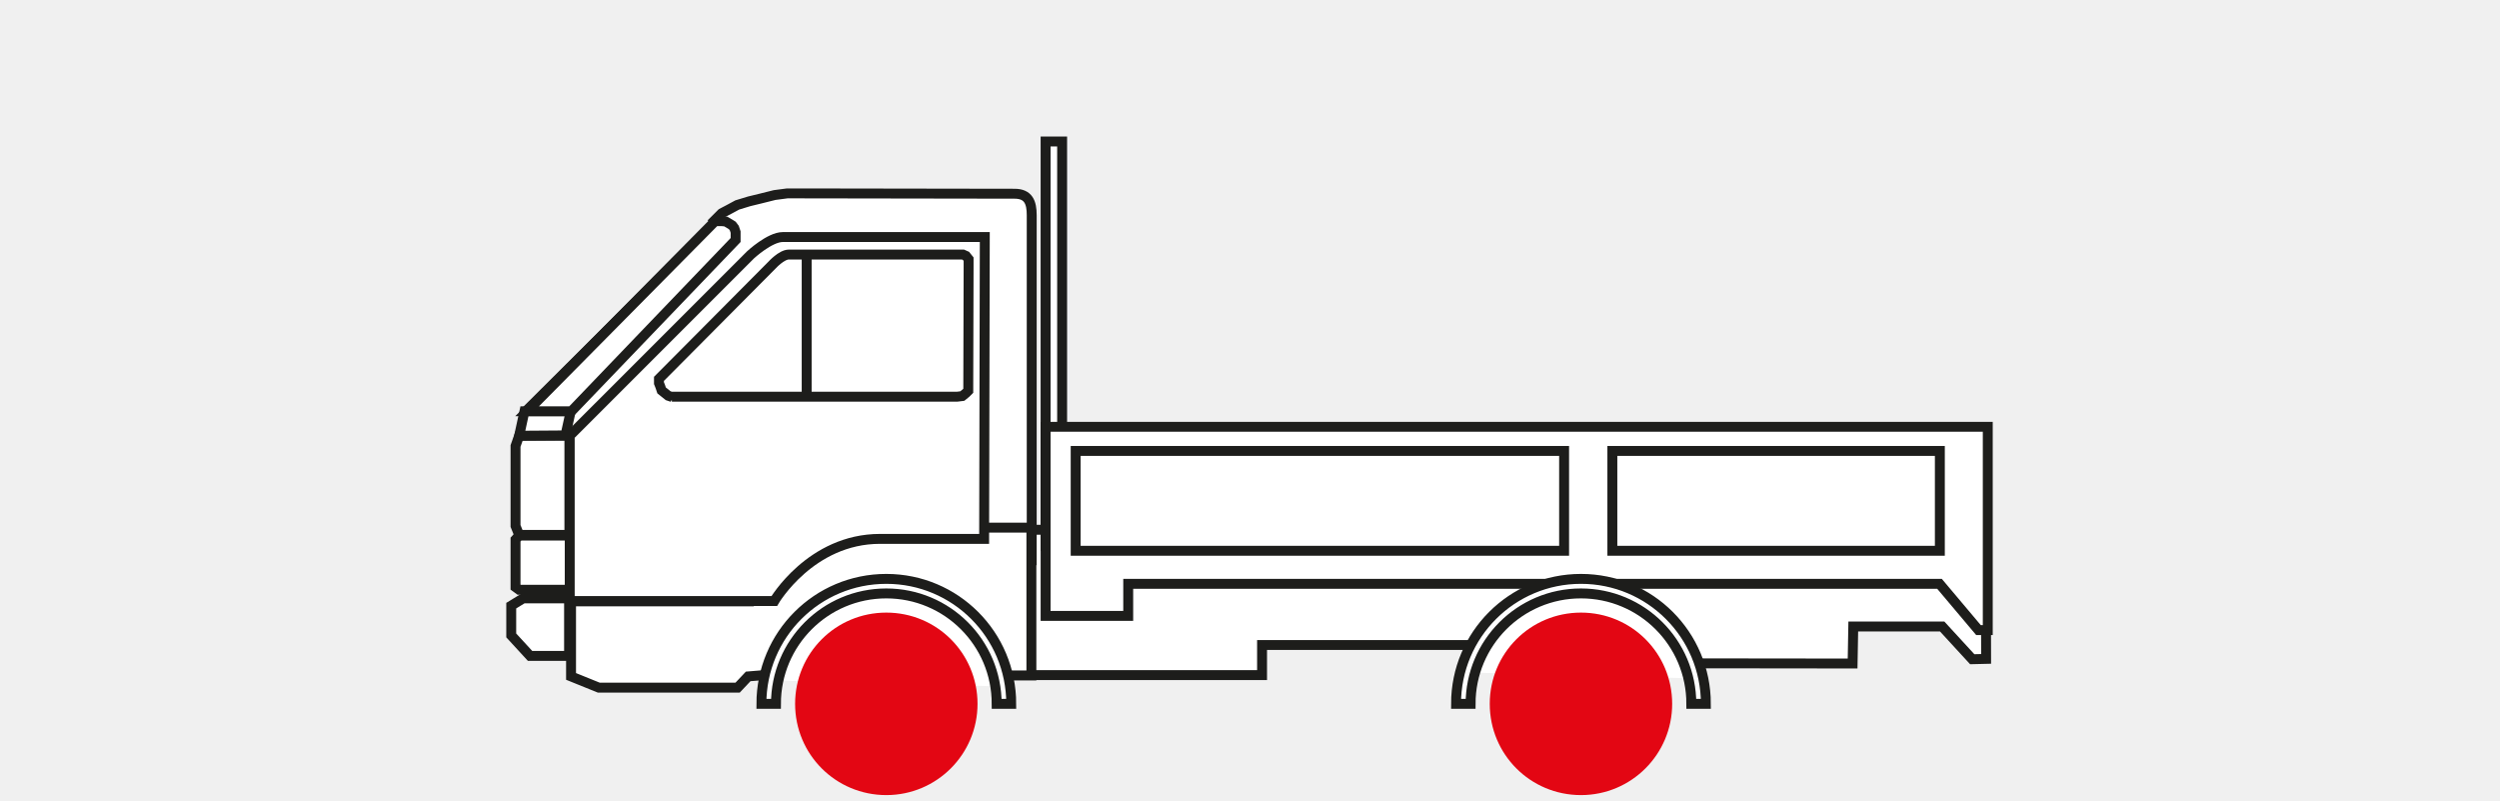
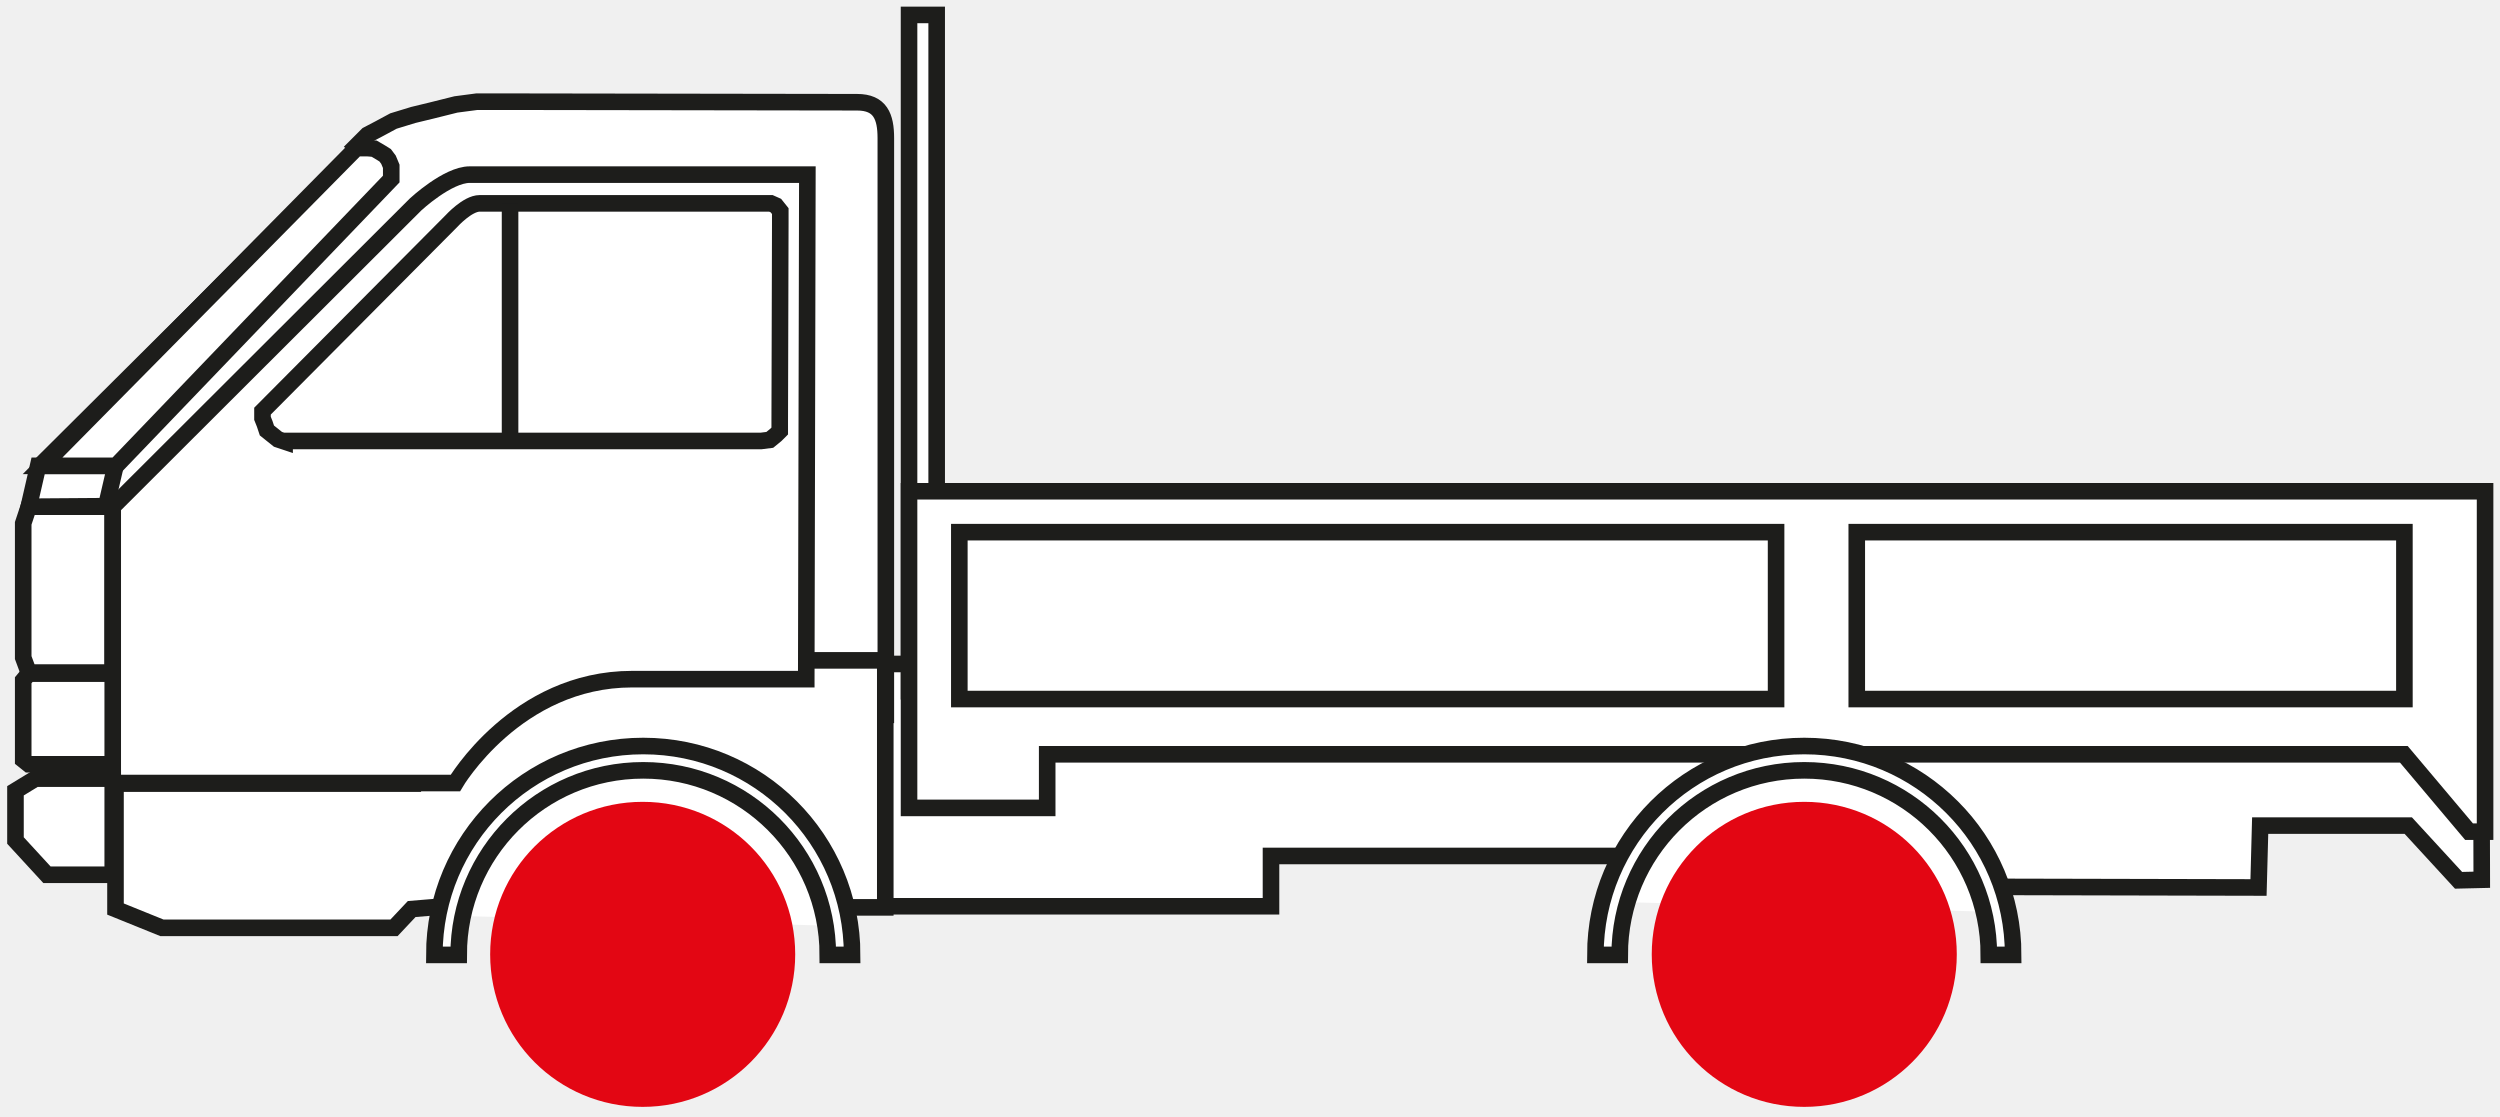
- <svg xmlns="http://www.w3.org/2000/svg" id="Capa_1" width="75.62" height="24.22" viewBox="0 0 75.62 24.22">
+ <svg xmlns="http://www.w3.org/2000/svg" id="Capa_1" width="45.24" height="20.21" viewBox="0 0 45.24 20.21">
  <defs>
-     <style>.cls-1{fill:#e30613;}.cls-1,.cls-2{stroke-width:0px;}.cls-2{fill:#fff;}.cls-3{fill:none;stroke:#1d1d1b;stroke-width:.3px;}</style>
+     <style>.cls-1{fill:none;stroke:#1d1d1b;stroke-width:.3px;}.cls-2{fill:#e30613;}.cls-2,.cls-3{stroke-width:0px;}.cls-3{fill:#fff;}</style>
  </defs>
-   <polygon class="cls-2" points="59.68 19.94 60.1 19.93 60.09 16.01 21.31 16.03 21.33 20.42 38.19 20.42 38.19 19.51 46.86 19.51 47.45 20.06 56.06 20.07 56.08 18.95 58.77 18.95 59.68 19.94" />
-   <polygon class="cls-3" points="59.68 19.94 60.1 19.93 60.09 16.01 21.31 16.03 21.33 20.42 38.19 20.42 38.19 19.51 46.86 19.51 47.45 20.06 56.06 20.07 56.08 18.95 58.77 18.95 59.68 19.94" />
-   <path class="cls-2" d="M51.26,20.52s-.43-2.82-3.3-2.82-3.58,2.64-3.58,2.64l6.88.18Z" />
-   <path class="cls-2" d="M30.16,20.76s-.43-2.82-3.3-2.82-3.58,2.64-3.58,2.64l6.88.18Z" />
-   <polygon class="cls-2" points="15.6 16.32 15.71 16.2 17.27 16.2 17.27 17.84 15.71 17.84 15.6 17.76 15.6 16.32" />
-   <polygon class="cls-3" points="15.6 16.32 15.71 16.2 17.27 16.2 17.27 17.84 15.71 17.84 15.6 17.76 15.6 16.32" />
-   <path class="cls-2" d="M15.93,13.98l1.35.32v4.66l6.19.18,1.65-2,6.1-.19V6.51c0-.39-.1-.65-.52-.65s-6.42-.01-6.42-.01h-.46s-.38.05-.38.05l-.44.11-.33.08-.36.11-.26.14-.21.11-.2.2.04.03-.07.09-5.63,5.6-.04,1.6Z" />
-   <path class="cls-3" d="M15.93,13.98l1.35.32v4.66l6.19.18,1.65-2,6.1-.19V6.51c0-.39-.1-.65-.52-.65s-6.42-.01-6.42-.01h-.46s-.38.05-.38.05l-.44.11-.33.08-.36.11-.26.14-.21.11-.2.2.04.03-.07.09-5.63,5.6-.04,1.6Z" />
-   <polygon class="cls-2" points="17.23 16.18 15.71 16.18 15.6 15.91 15.6 13.49 15.71 13.18 17.23 13.18 17.23 16.18" />
-   <polygon class="cls-3" points="17.23 16.18 15.71 16.18 15.6 15.91 15.6 13.49 15.71 13.18 17.23 13.18 17.23 16.18" />
-   <polygon class="cls-2" points="15.87 12.44 17.27 12.44 17.11 13.17 15.71 13.18 15.87 12.44" />
-   <polygon class="cls-3" points="15.87 12.44 17.27 12.44 17.11 13.17 15.71 13.18 15.87 12.44" />
-   <path class="cls-2" d="M16.09,18.47h1.19s0,1.99,0,1.99l.84.34h4.2l.32-.34.84-.07s.62-2.61,3.5-2.61,3.34,2.65,3.34,2.65h.89v-4.47s-1.22,0-1.22,0h-7.33v2.23h-6.56v.29Z" />
-   <path class="cls-3" d="M16.09,18.47h1.19s0,1.99,0,1.99l.84.34h4.2l.32-.34.84-.07s.62-2.61,3.5-2.61,3.34,2.65,3.34,2.65h.89v-4.47s-1.22,0-1.22,0h-7.33v2.23h-6.56v.29Z" />
-   <path class="cls-2" d="M29.78,16.3h-3.15c-2.1,0-3.2,1.88-3.2,1.88h-6.19v-5l5.47-5.47s.58-.54.98-.54h6.11l-.02,9.12Z" />
-   <path class="cls-3" d="M29.78,16.3h-3.15c-2.1,0-3.2,1.88-3.2,1.88h-6.19v-5l5.47-5.47s.58-.54.98-.54h6.11l-.02,9.12Z" />
-   <polygon class="cls-2" points="15.47 18.32 15.83 18.1 17.22 18.1 17.22 19.84 16.04 19.84 15.47 19.22 15.47 18.32" />
-   <polygon class="cls-3" points="15.47 18.32 15.83 18.1 17.22 18.1 17.22 19.84 16.04 19.84 15.47 19.22 15.47 18.32" />
-   <path class="cls-2" d="M20.34,12.01l-.12-.04-.1-.08-.1-.08-.04-.12-.04-.1v-.13l3.42-3.44s.29-.32.51-.32h5.27s.09.04.09.04l.08.1v.22s-.01,3.56-.01,3.56v.12s0,.08,0,.08l-.07.07-.11.09-.16.02h-8.43s-.2,0-.2,0Z" />
-   <path class="cls-3" d="M20.34,12.01l-.12-.04-.1-.08-.1-.08-.04-.12-.04-.1v-.13l3.42-3.44s.29-.32.51-.32h5.27s.09.04.09.04l.08.1v.22s-.01,3.56-.01,3.56v.12s0,.08,0,.08l-.07.07-.11.09-.16.02h-8.43s-.2,0-.2,0Z" />
-   <line class="cls-3" x1="24.41" y1="7.7" x2="24.41" y2="11.95" />
-   <polygon class="cls-2" points="15.95 12.44 17.29 12.44 22.26 7.26 22.26 7.12 22.26 7.02 22.22 6.9 22.16 6.82 22.08 6.77 21.96 6.7 21.84 6.69 21.72 6.69 21.64 6.69 15.95 12.44" />
-   <polygon class="cls-3" points="15.95 12.44 17.29 12.44 22.26 7.26 22.26 7.12 22.26 7.02 22.22 6.9 22.16 6.82 22.08 6.77 21.96 6.7 21.84 6.69 21.72 6.69 21.64 6.69 15.95 12.44" />
-   <rect class="cls-2" x="31.64" y="4.28" width=".5" height="12.24" />
-   <rect class="cls-3" x="31.64" y="4.28" width=".5" height="12.24" />
-   <polygon class="cls-2" points="59.87 19.06 58.69 17.66 34.14 17.66 34.14 18.63 31.64 18.63 31.64 12.91 60.15 12.91 60.15 19.06 59.87 19.06" />
-   <polygon class="cls-3" points="59.87 19.06 58.69 17.66 34.14 17.66 34.14 18.63 31.64 18.63 31.64 12.91 60.15 12.91 60.15 19.06 59.87 19.06" />
-   <polygon class="cls-2" points="32.55 16.66 32.55 16.66 47.33 16.66 47.33 13.64 32.55 13.64 32.55 16.66" />
-   <polygon class="cls-3" points="32.55 16.66 32.55 16.66 47.33 16.66 47.33 13.64 32.55 13.64 32.55 16.66" />
-   <rect class="cls-2" x="48.79" y="13.64" width="9.91" height="3.02" />
-   <rect class="cls-3" x="48.79" y="13.64" width="9.91" height="3.02" />
-   <path class="cls-1" d="M29.58,21.29c0,1.52-1.23,2.76-2.76,2.76s-2.76-1.23-2.76-2.76,1.23-2.76,2.76-2.76,2.76,1.23,2.76,2.76" />
-   <path class="cls-2" d="M26.82,17.95c1.84,0,3.34,1.49,3.34,3.34h.44c0-2.09-1.69-3.78-3.78-3.78s-3.78,1.69-3.78,3.78h.44c0-1.84,1.49-3.34,3.34-3.34" />
-   <path class="cls-3" d="M26.82,17.95c1.84,0,3.34,1.49,3.34,3.34h.44c0-2.09-1.69-3.78-3.78-3.78s-3.78,1.69-3.78,3.78h.44c0-1.84,1.49-3.34,3.34-3.34Z" />
-   <path class="cls-1" d="M50.6,21.29c0,1.52-1.23,2.76-2.76,2.76s-2.76-1.23-2.76-2.76,1.23-2.76,2.76-2.76,2.76,1.23,2.76,2.76" />
-   <path class="cls-2" d="M47.84,17.95c1.84,0,3.34,1.49,3.34,3.34h.44c0-2.09-1.69-3.78-3.78-3.78s-3.78,1.69-3.78,3.78h.44c0-1.84,1.49-3.34,3.34-3.34" />
-   <path class="cls-3" d="M47.84,17.95c1.84,0,3.34,1.49,3.34,3.34h.44c0-2.09-1.69-3.78-3.78-3.78s-3.78,1.69-3.78,3.78h.44c0-1.84,1.49-3.34,3.34-3.34Z" />
+   <polygon class="cls-3" points="44.49 15.93 44.91 15.92 44.9 12 6.12 12.02 6.14 16.4 23 16.4 23 15.49 31.67 15.49 32.26 16.04 40.87 16.06 40.9 14.94 43.58 14.94 44.49 15.93" />
+   <polygon class="cls-1" points="44.49 15.93 44.91 15.92 44.9 12 6.12 12.02 6.14 16.4 23 16.4 23 15.49 31.67 15.49 32.26 16.04 40.87 16.06 40.9 14.94 43.58 14.94 44.49 15.93" />
+   <path class="cls-3" d="M36.07,16.5s-.43-2.82-3.3-2.82-3.58,2.64-3.58,2.64l6.88.18Z" />
+   <path class="cls-3" d="M14.97,16.75s-.43-2.82-3.3-2.82-3.58,2.64-3.58,2.64l6.88.18Z" />
+   <polygon class="cls-3" points=".42 12.31 .52 12.19 2.08 12.19 2.08 13.83 .52 13.83 .42 13.75 .42 12.31" />
+   <polygon class="cls-1" points=".42 12.31 .52 12.19 2.08 12.19 2.08 13.83 .52 13.83 .42 13.75 .42 12.31" />
+   <path class="cls-3" d="M.74,9.97l1.35.32v4.66l6.19.18,1.65-2,6.1-.19V2.5c0-.39-.1-.65-.52-.65s-6.42-.01-6.42-.01h-.46s-.38.05-.38.05l-.44.11-.33.08-.36.11-.26.14-.21.11-.2.2.04.03-.07.09L.78,8.37l-.04,1.6Z" />
+   <path class="cls-1" d="M.74,9.97l1.35.32v4.66l6.19.18,1.65-2,6.1-.19V2.5c0-.39-.1-.65-.52-.65s-6.42-.01-6.42-.01h-.46s-.38.05-.38.05l-.44.11-.33.08-.36.11-.26.14-.21.11-.2.2.04.03-.07.09L.78,8.37l-.04,1.6Z" />
+   <polygon class="cls-3" points="2.04 12.17 .52 12.17 .42 11.9 .42 9.47 .52 9.17 2.04 9.17 2.04 12.17" />
+   <polygon class="cls-1" points="2.04 12.17 .52 12.17 .42 11.9 .42 9.47 .52 9.17 2.04 9.17 2.04 12.17" />
+   <polygon class="cls-3" points=".69 8.43 2.09 8.43 1.92 9.16 .52 9.17 .69 8.43" />
+   <polygon class="cls-1" points=".69 8.43 2.09 8.43 1.92 9.16 .52 9.17 .69 8.43" />
+   <path class="cls-3" d="M.9,14.46h1.19s0,1.99,0,1.99l.84.34h4.2l.32-.34.84-.07s.62-2.61,3.5-2.61,3.34,2.65,3.34,2.65h.89v-4.47s-1.22,0-1.22,0h-7.33v2.23H.9v.29Z" />
+   <path class="cls-1" d="M.9,14.46h1.19s0,1.99,0,1.99l.84.34h4.2l.32-.34.84-.07s.62-2.61,3.5-2.61,3.34,2.65,3.34,2.65h.89v-4.47s-1.22,0-1.22,0h-7.33v2.23H.9v.29Z" />
+   <path class="cls-3" d="M14.59,12.29h-3.15c-2.1,0-3.2,1.88-3.2,1.88H2.04v-5L7.52,3.7s.58-.54.98-.54h6.11l-.02,9.12Z" />
+   <path class="cls-1" d="M14.59,12.29h-3.15c-2.1,0-3.2,1.88-3.2,1.88H2.04v-5L7.52,3.7s.58-.54.98-.54h6.11l-.02,9.12Z" />
+   <polygon class="cls-3" points=".28 14.31 .64 14.09 2.04 14.09 2.04 15.83 .85 15.83 .28 15.21 .28 14.31" />
+   <polygon class="cls-1" points=".28 14.31 .64 14.09 2.04 14.09 2.04 15.83 .85 15.83 .28 15.21 .28 14.31" />
+   <path class="cls-3" d="M5.15,7.99l-.12-.04-.1-.08-.1-.08-.04-.12-.04-.1v-.13l3.42-3.44s.29-.32.51-.32h5.27s.09.04.09.04l.08.1v.22s-.01,3.56-.01,3.56v.12s0,.08,0,.08l-.07.07-.11.09-.16.02H5.35s-.2,0-.2,0Z" />
+   <path class="cls-1" d="M5.15,7.99l-.12-.04-.1-.08-.1-.08-.04-.12-.04-.1v-.13l3.42-3.44s.29-.32.51-.32h5.27s.09.04.09.04l.08.1v.22s-.01,3.56-.01,3.56v.12s0,.08,0,.08l-.07.07-.11.09-.16.02H5.35s-.2,0-.2,0Z" />
+   <line class="cls-1" x1="9.23" y1="3.69" x2="9.23" y2="7.94" />
+   <polygon class="cls-3" points=".77 8.43 2.1 8.43 7.08 3.24 7.08 3.11 7.08 3.01 7.03 2.89 6.97 2.81 6.89 2.76 6.77 2.69 6.65 2.68 6.53 2.68 6.45 2.68 .77 8.43" />
+   <polygon class="cls-1" points=".77 8.43 2.1 8.43 7.08 3.24 7.08 3.11 7.08 3.01 7.03 2.89 6.97 2.81 6.89 2.76 6.77 2.69 6.65 2.68 6.53 2.68 6.45 2.68 .77 8.43" />
+   <rect class="cls-3" x="16.45" y=".27" width=".5" height="12.24" />
+   <rect class="cls-1" x="16.45" y=".27" width=".5" height="12.24" />
+   <polygon class="cls-3" points="44.68 15.05 43.5 13.65 18.95 13.65 18.95 14.62 16.45 14.62 16.45 8.89 44.97 8.89 44.97 15.05 44.68 15.05" />
+   <polygon class="cls-1" points="44.68 15.05 43.5 13.65 18.95 13.65 18.95 14.62 16.45 14.62 16.45 8.89 44.97 8.89 44.97 15.05 44.68 15.05" />
+   <polygon class="cls-3" points="17.36 12.65 17.36 12.65 32.14 12.65 32.14 9.63 17.36 9.63 17.36 12.65" />
+   <polygon class="cls-1" points="17.36 12.65 17.36 12.65 32.14 12.65 32.14 9.63 17.36 9.63 17.36 12.65" />
+   <rect class="cls-3" x="33.6" y="9.63" width="9.91" height="3.02" />
+   <rect class="cls-1" x="33.6" y="9.63" width="9.91" height="3.02" />
+   <path class="cls-2" d="M14.39,17.27c0,1.52-1.23,2.76-2.76,2.76s-2.76-1.23-2.76-2.76,1.23-2.76,2.76-2.76,2.76,1.23,2.76,2.76" />
+   <path class="cls-3" d="M11.64,13.94c1.84,0,3.34,1.49,3.34,3.34h.44c0-2.09-1.69-3.78-3.78-3.78s-3.78,1.69-3.78,3.78h.44c0-1.84,1.49-3.34,3.34-3.34" />
+   <path class="cls-1" d="M11.64,13.94c1.84,0,3.34,1.49,3.34,3.34h.44c0-2.09-1.69-3.78-3.78-3.78s-3.78,1.69-3.78,3.78h.44c0-1.84,1.49-3.34,3.34-3.34Z" />
+   <path class="cls-2" d="M35.41,17.27c0,1.52-1.23,2.76-2.76,2.76s-2.76-1.23-2.76-2.76,1.23-2.76,2.76-2.76,2.76,1.23,2.76,2.76" />
+   <path class="cls-3" d="M32.65,13.94c1.84,0,3.34,1.49,3.34,3.34h.44c0-2.09-1.69-3.78-3.78-3.78s-3.78,1.69-3.78,3.78h.44c0-1.84,1.49-3.34,3.34-3.34" />
+   <path class="cls-1" d="M32.65,13.94c1.84,0,3.34,1.49,3.34,3.34h.44c0-2.09-1.69-3.78-3.78-3.78s-3.78,1.69-3.78,3.78h.44c0-1.84,1.49-3.34,3.34-3.34Z" />
</svg>
